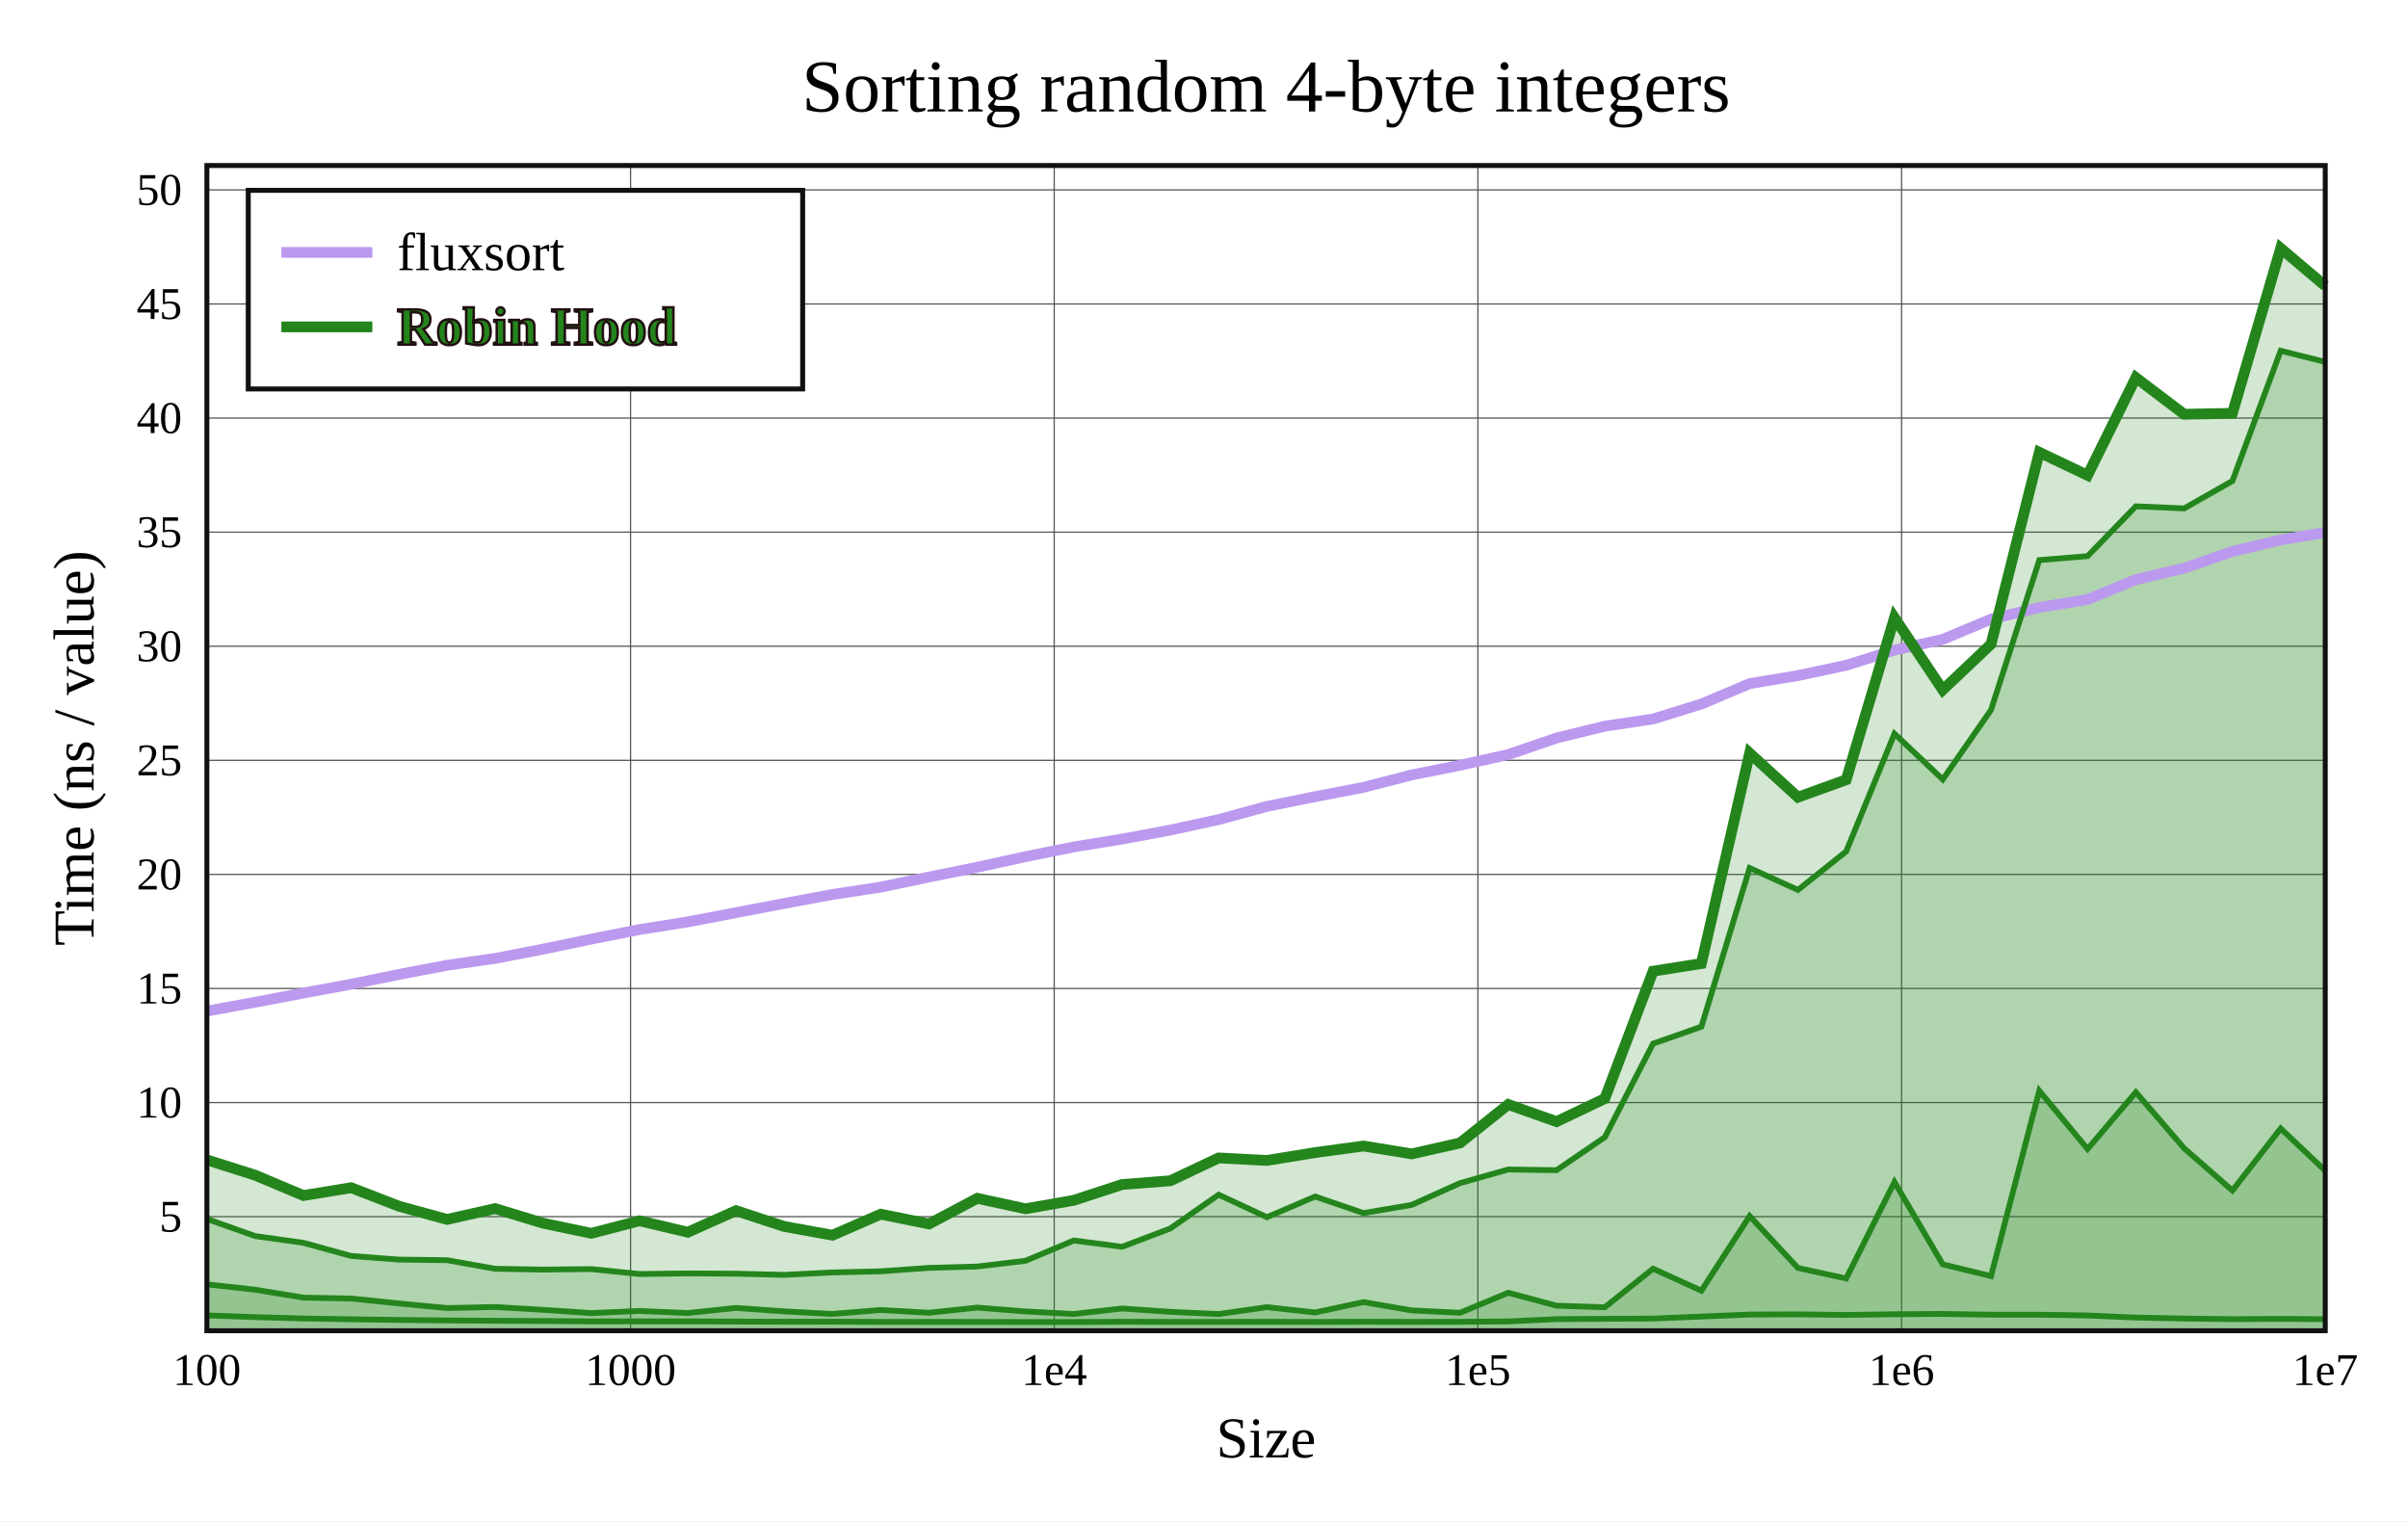
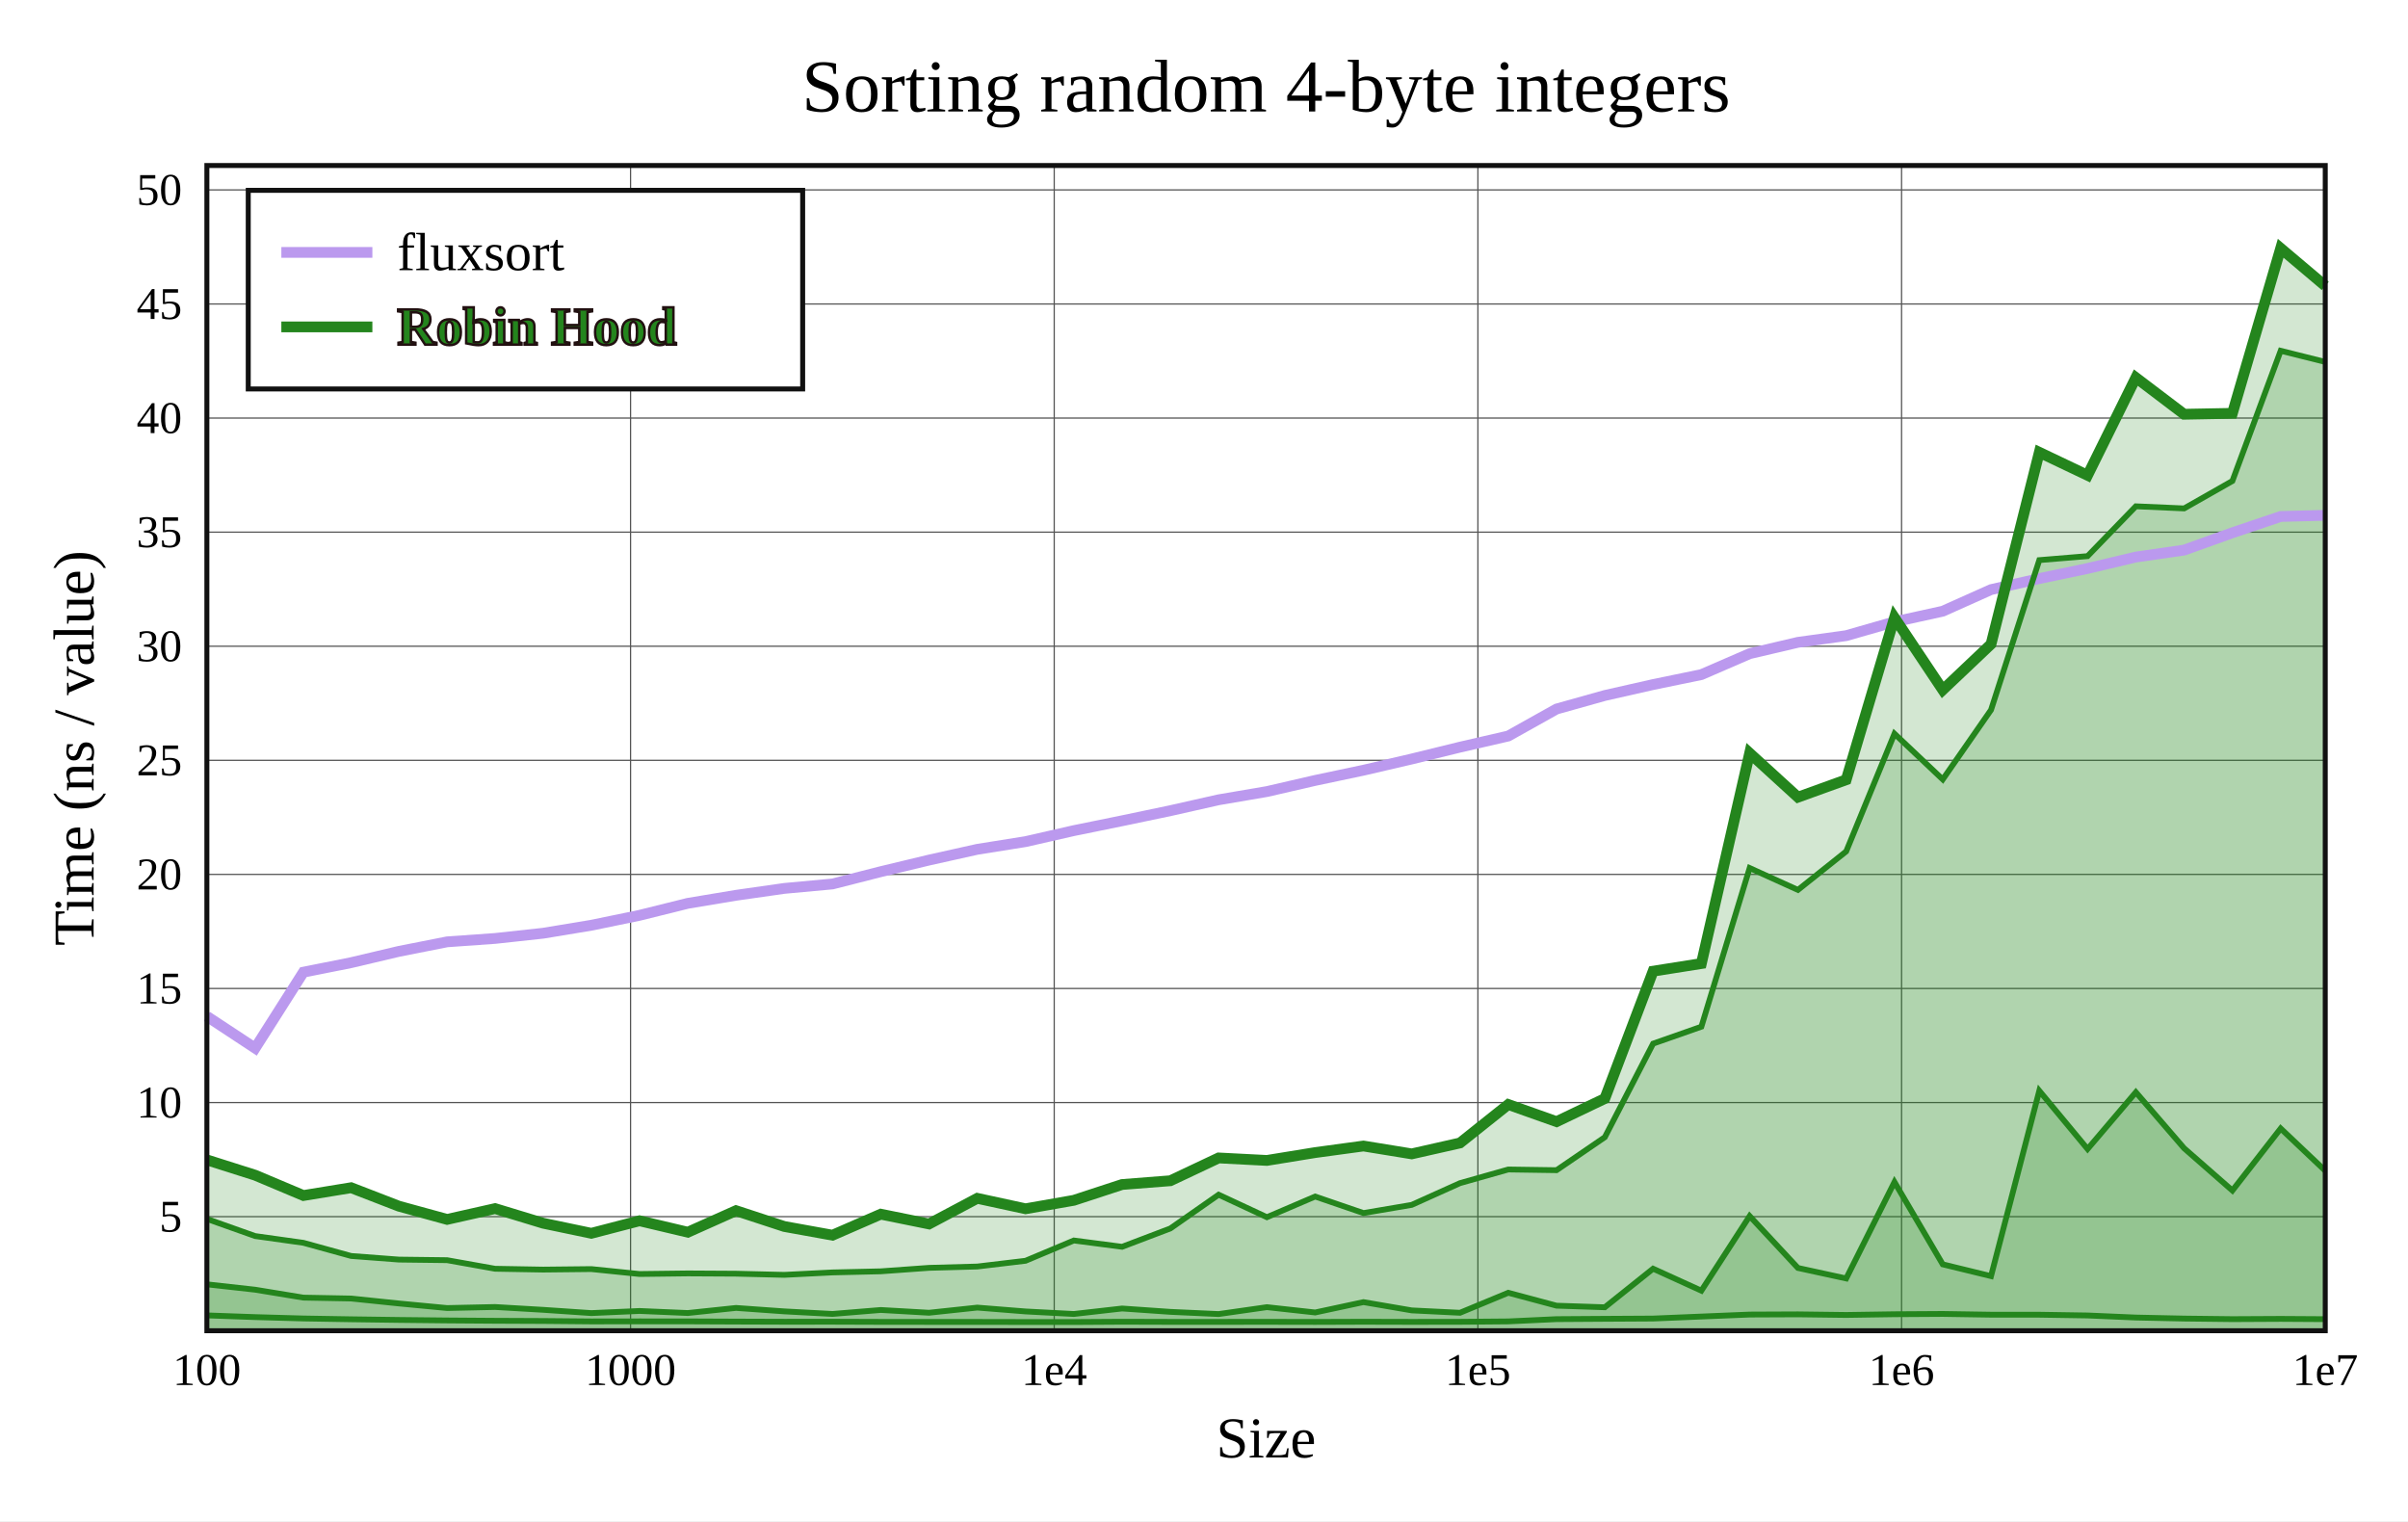
<svg xmlns="http://www.w3.org/2000/svg" viewBox="-50 -40 582 367.6" height="551.400" width="873">
  <g stroke-width="1.2" font-size="14px" text-anchor="middle">
    <rect fill="white" x="-50" y="-40" width="582" height="367.6" />
    <text dy="0.33em" font-size="18px" x="256" y="-19">Sorting random 4-byte integers</text>
    <text dy="0.33em" x="256" y="307.6">Size</text>
    <text dy="0.33em" transform="rotate(-90)" x="-140.8" y="-32">Time (ns / value)</text>
    <g stroke-width="0.3" stroke="#555">
-       <path d="M102.4 0v281.6" />
+       <path d="M102.399 0v281.6" />
      <path d="M204.8 0v281.6" />
      <path d="M307.2 0v281.6" />
-       <path d="M409.6 0v281.6" />
+       <path d="M409.599 0v281.6" />
      <path d="M0 254.029h512" />
      <path d="M0 226.458h512" />
      <path d="M0 198.888h512" />
      <path d="M0 171.317h512" />
      <path d="M0 143.747h512" />
      <path d="M0 116.176h512" />
      <path d="M0 88.606h512" />
      <path d="M0 61.035h512" />
      <path d="M0 33.465h512" />
      <path d="M0 5.894h512" />
    </g>
    <g font-size="11px">
      <text dy="0.33em" x="0" y="291.1">100</text>
-       <text dy="0.33em" x="102.4" y="291.1">1000</text>
+       <text dy="0.33em" x="102.399" y="291.1">1000</text>
      <text dy="0.33em" x="204.8" y="291.1">1e4</text>
      <text dy="0.33em" x="307.2" y="291.1">1e5</text>
-       <text dy="0.33em" x="409.6" y="291.1">1e6</text>
+       <text dy="0.33em" x="409.599" y="291.1">1e6</text>
      <text dy="0.33em" x="512" y="291.1">1e7</text>
      <g text-anchor="end">
        <text dy="0.33em" x="-6" y="254.029">5</text>
        <text dy="0.33em" x="-6" y="226.458">10</text>
        <text dy="0.33em" x="-6" y="198.888">15</text>
        <text dy="0.33em" x="-6" y="171.317">20</text>
        <text dy="0.33em" x="-6" y="143.747">25</text>
        <text dy="0.33em" x="-6" y="116.176">30</text>
        <text dy="0.33em" x="-6" y="88.606">35</text>
        <text dy="0.33em" x="-6" y="61.035">40</text>
        <text dy="0.33em" x="-6" y="33.465">45</text>
        <text dy="0.33em" x="-6" y="5.894">50</text>
      </g>
    </g>
    <g stroke="none">
      <path opacity="0.2" fill="#24851d" d="M512 281.6H0V270.384L11.667 271.685L23.335 273.599L34.861 273.814L46.419 275.010L58.063 276.118L69.666 275.865L81.284 276.549L92.918 277.337L104.569 276.824L116.237 277.321L127.892 276.091L139.556 276.924L151.212 277.541L162.879 276.587L174.540 277.254L186.206 276.008L197.869 276.940L209.537 277.552L221.204 276.229L232.871 277.039L244.537 277.569L256.205 275.903L267.872 277.188L279.539 274.685L291.206 276.686L302.874 277.260L314.542 272.424L326.209 275.545L337.877 275.931L349.545 266.607L361.212 271.922L372.880 253.891L384.548 266.430L396.216 268.967L407.883 245.664L419.551 265.559L431.219 268.399L442.887 223.613L454.555 237.680L466.222 223.961L477.890 237.503L489.558 247.715L501.226 232.723L512 242.935" />
      <path opacity="0.2" fill="#24851d" d="M512 281.6H0V254.580L11.667 258.721L23.335 260.354L34.861 263.530L46.419 264.407L58.063 264.550L69.666 266.623L81.284 266.827L92.918 266.700L104.569 267.891L116.237 267.748L127.892 267.814L139.556 268.095L151.212 267.511L162.879 267.241L174.540 266.403L186.206 266.083L197.869 264.693L209.537 259.791L221.204 261.313L232.871 256.880L244.537 248.724L256.205 254.161L267.872 249.166L279.539 253.163L291.206 251.184L302.874 245.929L314.542 242.631L326.209 242.802L337.877 234.829L349.545 212.216L361.212 208.124L372.880 169.779L384.548 175.067L396.216 165.759L407.883 137.318L419.551 148.362L431.219 131.566L442.887 95.366L454.555 94.401L466.222 82.358L477.890 82.871L489.558 76.238L501.226 44.774L512 47.465" />
      <path opacity="0.2" fill="#24851d" d="M512 281.6H0V240.310L11.667 244.010L23.335 248.923L34.861 247.037L46.419 251.504L58.063 254.696L69.666 252.083L81.284 255.617L92.918 258.054L104.569 255.027L116.237 257.790L127.892 252.584L139.556 256.406L151.212 258.512L162.879 253.433L174.540 255.799L186.206 249.601L197.869 252.127L209.537 250.081L221.204 246.260L232.871 245.350L244.537 239.841L256.205 240.442L267.872 238.545L279.539 236.957L291.206 238.860L302.874 236.224L314.542 226.927L326.209 231.068L337.877 225.488L349.545 194.703L361.212 192.861L372.880 142.010L384.548 152.658L396.216 148.445L407.883 109.262L419.551 126.730L431.219 115.669L442.887 69.312L454.555 74.865L466.222 51.259L477.890 60.109L489.558 59.894L501.226 20L512 29.103" />
    </g>
    <g stroke-width="2.6" fill="none">
-       <path stroke="#b9e" d="M0 204.352L11.667 202.213L23.335 199.985L34.861 197.862L46.419 195.486L58.063 193.280L69.666 191.620L81.284 189.376L92.918 186.950L104.569 184.645L116.237 182.792L127.892 180.559L139.556 178.337L151.212 176.170L162.879 174.389L174.540 171.952L186.206 169.592L197.869 167.028L209.537 164.678L221.204 162.776L232.871 160.604L244.537 158.062L256.205 154.880L267.872 152.525L279.539 150.281L291.206 147.276L302.874 144.949L314.542 142.357L326.209 138.354L337.877 135.498L349.545 133.755L361.212 130.144L372.880 125.209L384.548 123.273L396.216 120.786L407.883 117.114L419.551 114.517L431.219 109.637L442.887 106.802L454.555 104.884L466.222 100.070L477.890 97.307L489.558 93.276L501.226 90.481L512 88.672" />
+       <path stroke="#b9e" d="M0 205.621L11.667 213.307L23.335 194.945L34.861 192.646L46.419 189.917L58.063 187.617L69.666 186.796L81.284 185.533L92.918 183.608L104.569 181.210L116.237 178.309L127.892 176.368L139.556 174.703L151.212 173.628L162.879 170.656L174.540 167.855L186.206 165.257L197.869 163.394L209.537 160.736L221.204 158.359L232.871 155.917L244.537 153.286L256.205 151.296L267.872 148.605L279.539 146.140L291.206 143.427L302.874 140.565L314.542 137.874L326.209 131.346L337.877 128.076L349.545 125.435L361.212 123.030L372.880 117.974L384.548 115.234L396.216 113.618L407.883 110.276L419.551 107.712L431.219 102.490L442.887 99.822L454.555 97.384L466.222 94.622L477.890 92.940L489.558 88.755L501.226 84.818L512 84.531" />
      <path stroke-width="1.4" stroke="#24851d" d="M0 277.894L11.667 278.308L23.335 278.638L34.861 278.831L46.419 278.991L58.063 279.113L69.666 279.195L81.284 279.245L92.918 279.350L104.569 279.333L116.237 279.339L127.892 279.388L139.556 279.427L151.212 279.421L162.879 279.460L174.540 279.471L186.206 279.471L197.869 279.493L209.537 279.499L221.204 279.427L232.871 279.460L244.537 279.460L256.205 279.449L267.872 279.471L279.539 279.432L291.206 279.460L302.874 279.443L314.542 279.344L326.209 278.798L337.877 278.721L349.545 278.655L361.212 278.170L372.880 277.690L384.548 277.640L396.216 277.789L407.883 277.613L419.551 277.541L431.219 277.723L442.887 277.729L454.555 277.911L466.222 278.412L477.890 278.660L489.558 278.798L501.226 278.738L512 278.804" />
      <path stroke-width="1.4" stroke="#24851d" d="M0 270.384L11.667 271.685L23.335 273.599L34.861 273.814L46.419 275.010L58.063 276.118L69.666 275.865L81.284 276.549L92.918 277.337L104.569 276.824L116.237 277.321L127.892 276.091L139.556 276.924L151.212 277.541L162.879 276.587L174.540 277.254L186.206 276.008L197.869 276.940L209.537 277.552L221.204 276.229L232.871 277.039L244.537 277.569L256.205 275.903L267.872 277.188L279.539 274.685L291.206 276.686L302.874 277.260L314.542 272.424L326.209 275.545L337.877 275.931L349.545 266.607L361.212 271.922L372.880 253.891L384.548 266.430L396.216 268.967L407.883 245.664L419.551 265.559L431.219 268.399L442.887 223.613L454.555 237.680L466.222 223.961L477.890 237.503L489.558 247.715L501.226 232.723L512 242.935" />
      <path stroke-width="1.4" stroke="#24851d" d="M0 254.580L11.667 258.721L23.335 260.354L34.861 263.530L46.419 264.407L58.063 264.550L69.666 266.623L81.284 266.827L92.918 266.700L104.569 267.891L116.237 267.748L127.892 267.814L139.556 268.095L151.212 267.511L162.879 267.241L174.540 266.403L186.206 266.083L197.869 264.693L209.537 259.791L221.204 261.313L232.871 256.880L244.537 248.724L256.205 254.161L267.872 249.166L279.539 253.163L291.206 251.184L302.874 245.929L314.542 242.631L326.209 242.802L337.877 234.829L349.545 212.216L361.212 208.124L372.880 169.779L384.548 175.067L396.216 165.759L407.883 137.318L419.551 148.362L431.219 131.566L442.887 95.366L454.555 94.401L466.222 82.358L477.890 82.871L489.558 76.238L501.226 44.774L512 47.465" />
      <path stroke="#24851d" d="M0 240.310L11.667 244.010L23.335 248.923L34.861 247.037L46.419 251.504L58.063 254.696L69.666 252.083L81.284 255.617L92.918 258.054L104.569 255.027L116.237 257.790L127.892 252.584L139.556 256.406L151.212 258.512L162.879 253.433L174.540 255.799L186.206 249.601L197.869 252.127L209.537 250.081L221.204 246.260L232.871 245.350L244.537 239.841L256.205 240.442L267.872 238.545L279.539 236.957L291.206 238.860L302.874 236.224L314.542 226.927L326.209 231.068L337.877 225.488L349.545 194.703L361.212 192.861L372.880 142.010L384.548 152.658L396.216 148.445L407.883 109.262L419.551 126.730L431.219 115.669L442.887 69.312L454.555 74.865L466.222 51.259L477.890 60.109L489.558 59.894L501.226 20L512 29.103" />
    </g>
    <rect stroke="#111" fill="none" x="0" y="0" width="512" height="281.6" />
    <g transform="translate(10,6)" text-anchor="start" font-size="13px">
      <rect fill="white" stroke="#111" x="0" y="0" width="134" height="48" />
      <g stroke-width="2.6">
        <path stroke="#b9e" d="M8 15h22" />
        <path stroke="#24851d" d="M8 33h22" />
      </g>
      <text dy="0.33em" x="36" y="15">fluxsort</text>
      <text dy="0.33em" font-weight="bold" stroke-width="0.6" stroke="#211" fill="#24851d" x="36" y="33">Robin Hood</text>
    </g>
  </g>
</svg>
